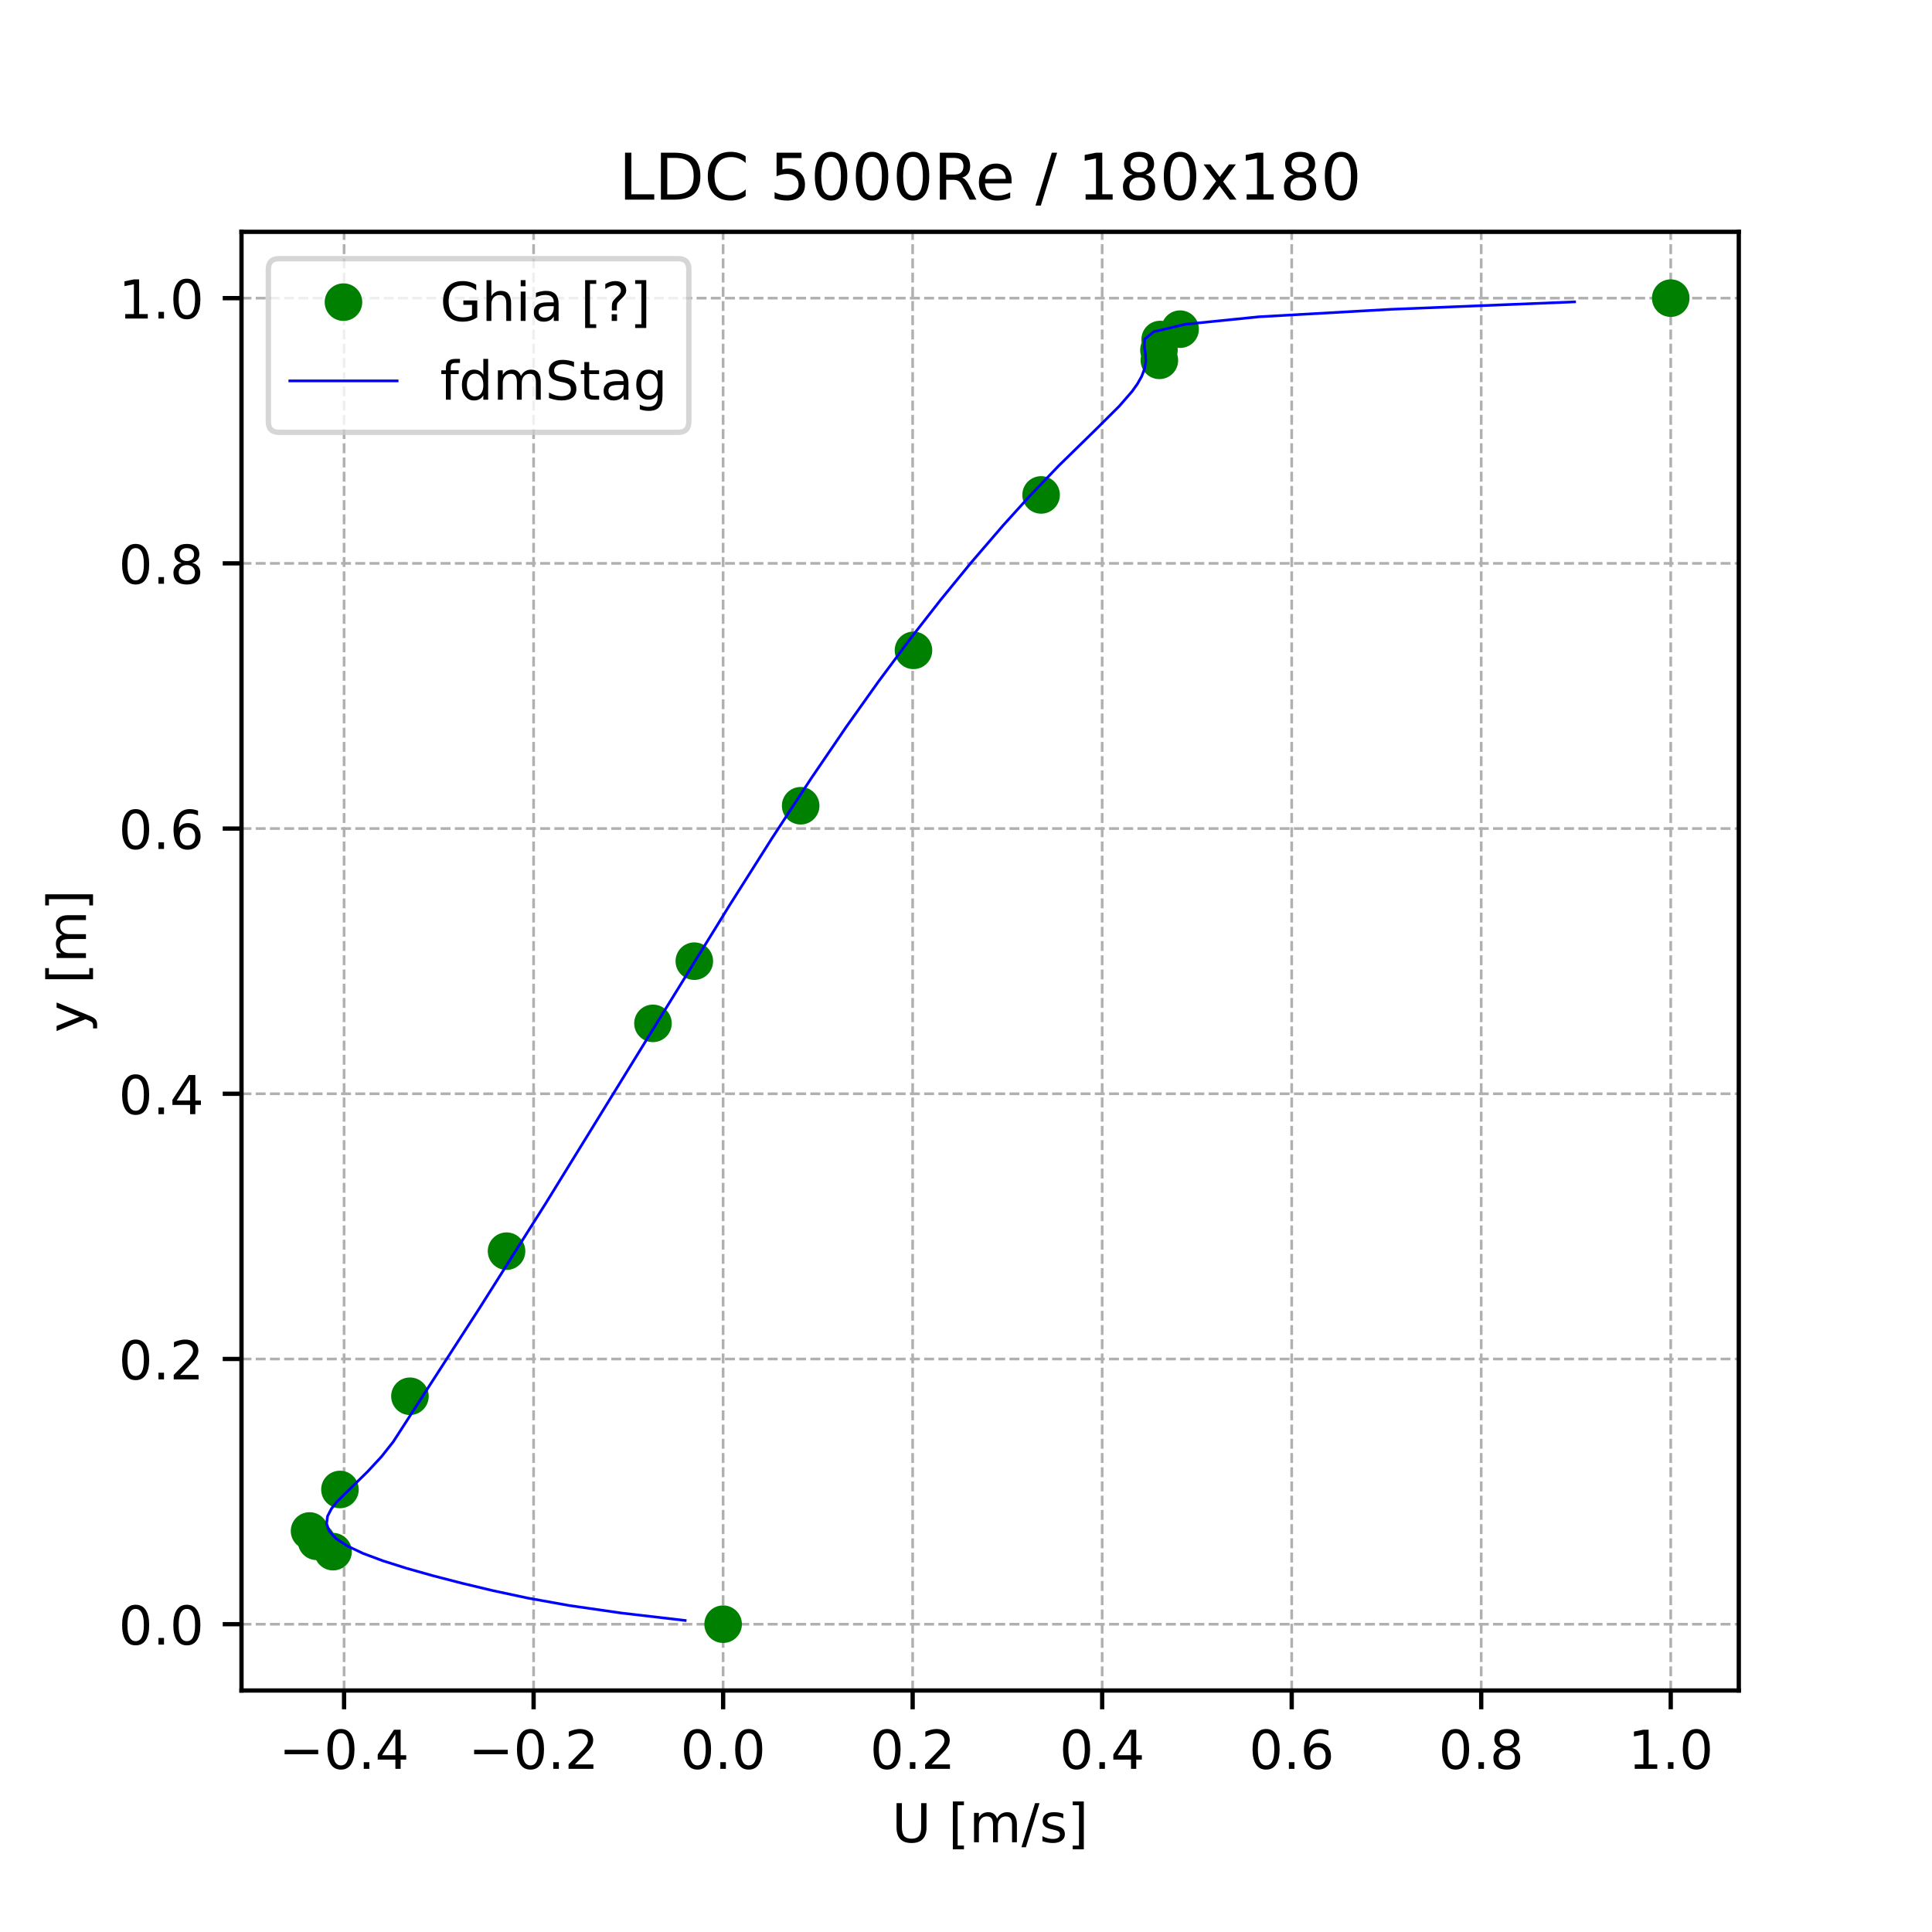
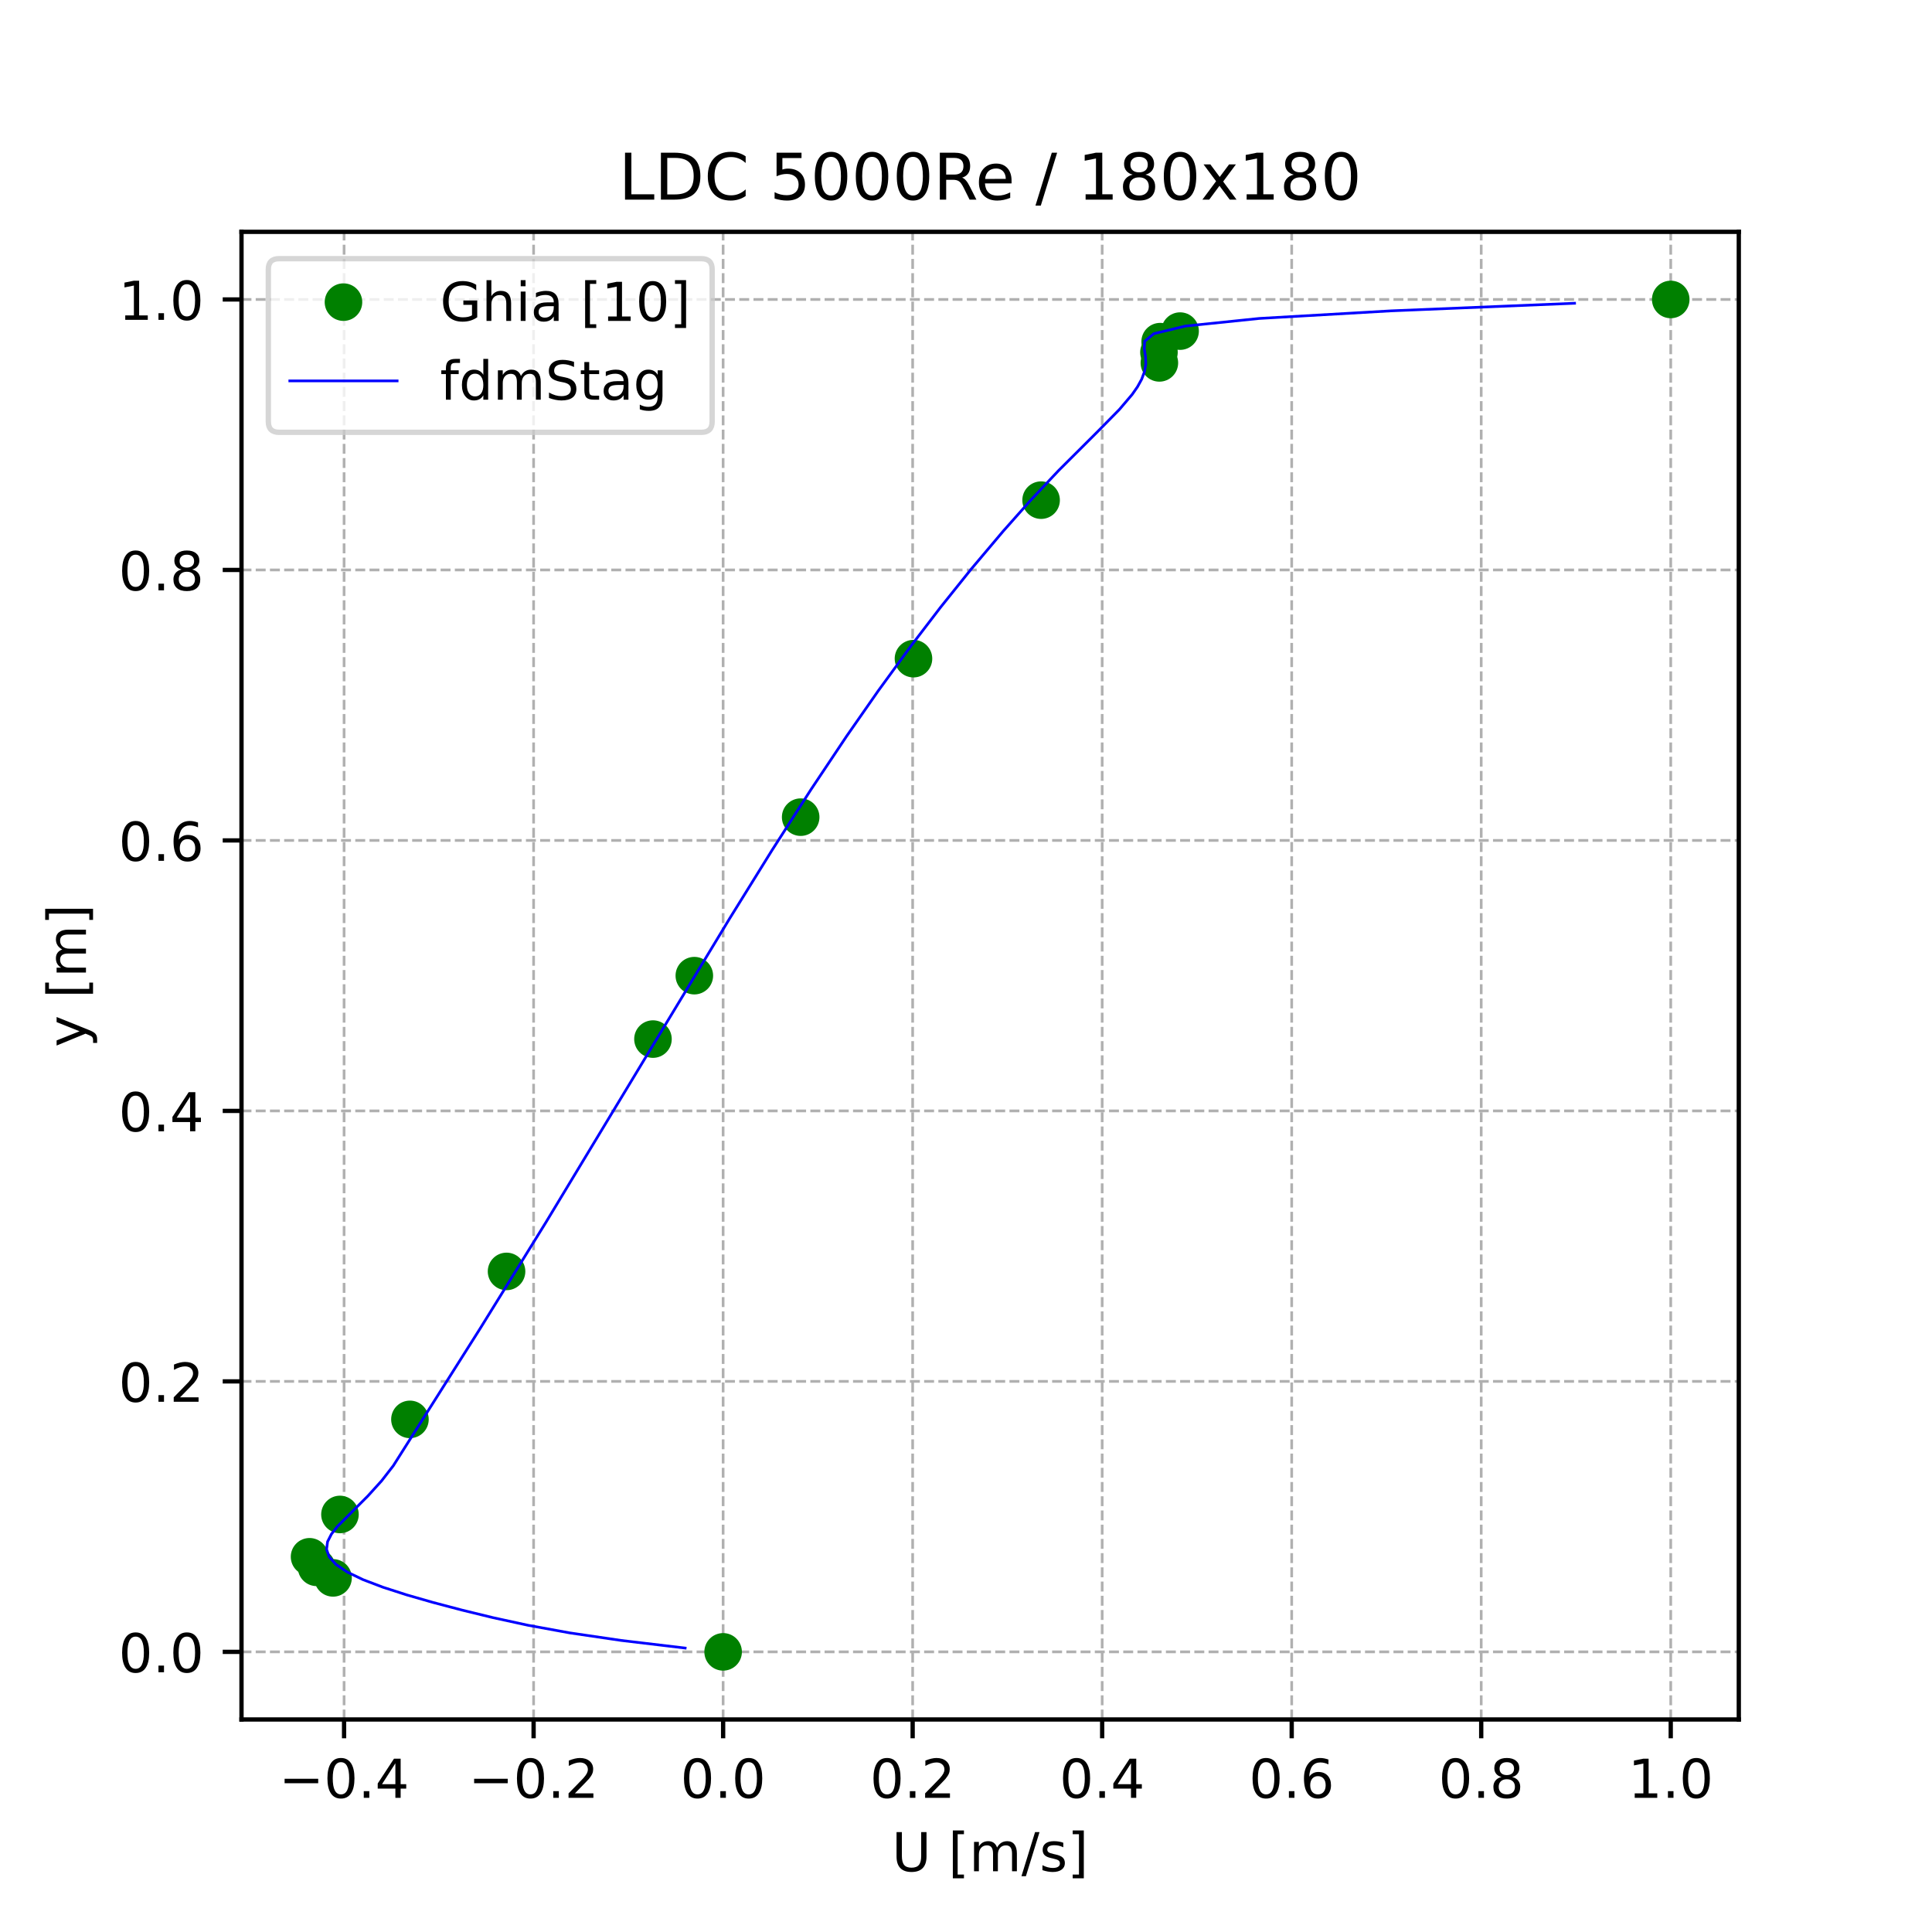
<svg xmlns="http://www.w3.org/2000/svg" xmlns:xlink="http://www.w3.org/1999/xlink" width="360pt" height="360pt" viewBox="0 0 360 360" version="1.1">
  <defs>
    <style type="text/css">*{stroke-linejoin: round; stroke-linecap: butt}</style>
  </defs>
  <g id="figure_1">
    <g id="patch_1">
      <path d="M 0 360  L 360 360  L 360 0  L 0 0  z " style="fill: #ffffff" />
    </g>
    <g id="axes_1">
      <g id="patch_2">
-         <path d="M 45 315  L 324 315  L 324 43.2  L 45 43.2  z " style="fill: #ffffff" />
+         <path d="M 45 320.4  L 324 320.4  L 324 43.2  L 45 43.2  z " style="fill: #ffffff" />
      </g>
      <g id="matplotlib.axis_1">
        <g id="xtick_1">
          <g id="line2d_1">
-             <path d="M 64.114 315  L 64.114 43.2  " clip-path="url(#p599237d241)" style="fill: none; stroke-dasharray: 1.85,0.8; stroke-dashoffset: 0; stroke: #b0b0b0; stroke-width: 0.5" />
+             <path d="M 64.114 320.4  L 64.114 43.2  " clip-path="url(#pfc77fb926f)" style="fill: none; stroke-dasharray: 1.85,0.8; stroke-dashoffset: 0; stroke: #b0b0b0; stroke-width: 0.5" />
          </g>
          <g id="line2d_2">
            <defs>
-               <path id="ma8bd969360" d="M 0 0  L 0 3.5  " style="stroke: #000000; stroke-width: 0.8" />
-             </defs>
-             <g>
-               <use xlink:href="#ma8bd969360" x="64.114" y="315" style="stroke: #000000; stroke-width: 0.8" />
+               <path id="m14a018e85d" d="M 0 0  L 0 3.5  " style="stroke: #000000; stroke-width: 0.8" />
+             </defs>
+             <g>
+               <use xlink:href="#m14a018e85d" x="64.114" y="320.4" style="stroke: #000000; stroke-width: 0.8" />
            </g>
          </g>
          <g id="text_1">
-             <g transform="translate(51.97301 329.5984) scale(0.1 -0.1)">
+             <g transform="translate(51.97301 334.9984) scale(0.1 -0.1)">
              <defs>
                <path id="DejaVuSans-2212" d="M 678 2272  L 4684 2272  L 4684 1741  L 678 1741  L 678 2272  z " transform="scale(0.015625)" />
                <path id="DejaVuSans-30" d="M 2034 4250  Q 1547 4250 1301 3770  Q 1056 3291 1056 2328  Q 1056 1369 1301 889  Q 1547 409 2034 409  Q 2525 409 2770 889  Q 3016 1369 3016 2328  Q 3016 3291 2770 3770  Q 2525 4250 2034 4250  z M 2034 4750  Q 2819 4750 3233 4129  Q 3647 3509 3647 2328  Q 3647 1150 3233 529  Q 2819 -91 2034 -91  Q 1250 -91 836 529  Q 422 1150 422 2328  Q 422 3509 836 4129  Q 1250 4750 2034 4750  z " transform="scale(0.015625)" />
                <path id="DejaVuSans-2e" d="M 684 794  L 1344 794  L 1344 0  L 684 0  L 684 794  z " transform="scale(0.015625)" />
                <path id="DejaVuSans-34" d="M 2419 4116  L 825 1625  L 2419 1625  L 2419 4116  z M 2253 4666  L 3047 4666  L 3047 1625  L 3713 1625  L 3713 1100  L 3047 1100  L 3047 0  L 2419 0  L 2419 1100  L 313 1100  L 313 1709  L 2253 4666  z " transform="scale(0.015625)" />
              </defs>
              <use xlink:href="#DejaVuSans-2212" />
              <use xlink:href="#DejaVuSans-30" x="83.789" />
              <use xlink:href="#DejaVuSans-2e" x="147.412" />
              <use xlink:href="#DejaVuSans-34" x="179.199" />
            </g>
          </g>
        </g>
        <g id="xtick_2">
          <g id="line2d_3">
-             <path d="M 99.429 315  L 99.429 43.2  " clip-path="url(#p599237d241)" style="fill: none; stroke-dasharray: 1.85,0.8; stroke-dashoffset: 0; stroke: #b0b0b0; stroke-width: 0.5" />
+             <path d="M 99.429 320.4  L 99.429 43.2  " clip-path="url(#pfc77fb926f)" style="fill: none; stroke-dasharray: 1.85,0.8; stroke-dashoffset: 0; stroke: #b0b0b0; stroke-width: 0.5" />
          </g>
          <g id="line2d_4">
            <g>
-               <use xlink:href="#ma8bd969360" x="99.429" y="315" style="stroke: #000000; stroke-width: 0.8" />
+               <use xlink:href="#m14a018e85d" x="99.429" y="320.4" style="stroke: #000000; stroke-width: 0.8" />
            </g>
          </g>
          <g id="text_2">
-             <g transform="translate(87.28783 329.5984) scale(0.1 -0.1)">
+             <g transform="translate(87.28783 334.9984) scale(0.1 -0.1)">
              <defs>
                <path id="DejaVuSans-32" d="M 1228 531  L 3431 531  L 3431 0  L 469 0  L 469 531  Q 828 903 1448 1529  Q 2069 2156 2228 2338  Q 2531 2678 2651 2914  Q 2772 3150 2772 3378  Q 2772 3750 2511 3984  Q 2250 4219 1831 4219  Q 1534 4219 1204 4116  Q 875 4013 500 3803  L 500 4441  Q 881 4594 1212 4672  Q 1544 4750 1819 4750  Q 2544 4750 2975 4387  Q 3406 4025 3406 3419  Q 3406 3131 3298 2873  Q 3191 2616 2906 2266  Q 2828 2175 2409 1742  Q 1991 1309 1228 531  z " transform="scale(0.015625)" />
              </defs>
              <use xlink:href="#DejaVuSans-2212" />
              <use xlink:href="#DejaVuSans-30" x="83.789" />
              <use xlink:href="#DejaVuSans-2e" x="147.412" />
              <use xlink:href="#DejaVuSans-32" x="179.199" />
            </g>
          </g>
        </g>
        <g id="xtick_3">
          <g id="line2d_5">
-             <path d="M 134.744 315  L 134.744 43.2  " clip-path="url(#p599237d241)" style="fill: none; stroke-dasharray: 1.85,0.8; stroke-dashoffset: 0; stroke: #b0b0b0; stroke-width: 0.5" />
+             <path d="M 134.744 320.4  L 134.744 43.2  " clip-path="url(#pfc77fb926f)" style="fill: none; stroke-dasharray: 1.85,0.8; stroke-dashoffset: 0; stroke: #b0b0b0; stroke-width: 0.5" />
          </g>
          <g id="line2d_6">
            <g>
-               <use xlink:href="#ma8bd969360" x="134.744" y="315" style="stroke: #000000; stroke-width: 0.8" />
+               <use xlink:href="#m14a018e85d" x="134.744" y="320.4" style="stroke: #000000; stroke-width: 0.8" />
            </g>
          </g>
          <g id="text_3">
-             <g transform="translate(126.7925 329.5984) scale(0.1 -0.1)">
+             <g transform="translate(126.7925 334.9984) scale(0.1 -0.1)">
              <use xlink:href="#DejaVuSans-30" />
              <use xlink:href="#DejaVuSans-2e" x="63.623" />
              <use xlink:href="#DejaVuSans-30" x="95.41" />
            </g>
          </g>
        </g>
        <g id="xtick_4">
          <g id="line2d_7">
-             <path d="M 170.059 315  L 170.059 43.2  " clip-path="url(#p599237d241)" style="fill: none; stroke-dasharray: 1.85,0.8; stroke-dashoffset: 0; stroke: #b0b0b0; stroke-width: 0.5" />
+             <path d="M 170.059 320.4  L 170.059 43.2  " clip-path="url(#pfc77fb926f)" style="fill: none; stroke-dasharray: 1.85,0.8; stroke-dashoffset: 0; stroke: #b0b0b0; stroke-width: 0.5" />
          </g>
          <g id="line2d_8">
            <g>
-               <use xlink:href="#ma8bd969360" x="170.059" y="315" style="stroke: #000000; stroke-width: 0.8" />
+               <use xlink:href="#m14a018e85d" x="170.059" y="320.4" style="stroke: #000000; stroke-width: 0.8" />
            </g>
          </g>
          <g id="text_4">
-             <g transform="translate(162.1073 329.5984) scale(0.1 -0.1)">
+             <g transform="translate(162.1073 334.9984) scale(0.1 -0.1)">
              <use xlink:href="#DejaVuSans-30" />
              <use xlink:href="#DejaVuSans-2e" x="63.623" />
              <use xlink:href="#DejaVuSans-32" x="95.41" />
            </g>
          </g>
        </g>
        <g id="xtick_5">
          <g id="line2d_9">
-             <path d="M 205.374 315  L 205.374 43.2  " clip-path="url(#p599237d241)" style="fill: none; stroke-dasharray: 1.85,0.8; stroke-dashoffset: 0; stroke: #b0b0b0; stroke-width: 0.5" />
+             <path d="M 205.374 320.4  L 205.374 43.2  " clip-path="url(#pfc77fb926f)" style="fill: none; stroke-dasharray: 1.85,0.8; stroke-dashoffset: 0; stroke: #b0b0b0; stroke-width: 0.5" />
          </g>
          <g id="line2d_10">
            <g>
-               <use xlink:href="#ma8bd969360" x="205.374" y="315" style="stroke: #000000; stroke-width: 0.8" />
+               <use xlink:href="#m14a018e85d" x="205.374" y="320.4" style="stroke: #000000; stroke-width: 0.8" />
            </g>
          </g>
          <g id="text_5">
-             <g transform="translate(197.4221 329.5984) scale(0.1 -0.1)">
+             <g transform="translate(197.4221 334.9984) scale(0.1 -0.1)">
              <use xlink:href="#DejaVuSans-30" />
              <use xlink:href="#DejaVuSans-2e" x="63.623" />
              <use xlink:href="#DejaVuSans-34" x="95.41" />
            </g>
          </g>
        </g>
        <g id="xtick_6">
          <g id="line2d_11">
-             <path d="M 240.689 315  L 240.689 43.2  " clip-path="url(#p599237d241)" style="fill: none; stroke-dasharray: 1.85,0.8; stroke-dashoffset: 0; stroke: #b0b0b0; stroke-width: 0.5" />
+             <path d="M 240.689 320.4  L 240.689 43.2  " clip-path="url(#pfc77fb926f)" style="fill: none; stroke-dasharray: 1.85,0.8; stroke-dashoffset: 0; stroke: #b0b0b0; stroke-width: 0.5" />
          </g>
          <g id="line2d_12">
            <g>
-               <use xlink:href="#ma8bd969360" x="240.689" y="315" style="stroke: #000000; stroke-width: 0.8" />
+               <use xlink:href="#m14a018e85d" x="240.689" y="320.4" style="stroke: #000000; stroke-width: 0.8" />
            </g>
          </g>
          <g id="text_6">
-             <g transform="translate(232.737 329.5984) scale(0.1 -0.1)">
+             <g transform="translate(232.737 334.9984) scale(0.1 -0.1)">
              <defs>
                <path id="DejaVuSans-36" d="M 2113 2584  Q 1688 2584 1439 2293  Q 1191 2003 1191 1497  Q 1191 994 1439 701  Q 1688 409 2113 409  Q 2538 409 2786 701  Q 3034 994 3034 1497  Q 3034 2003 2786 2293  Q 2538 2584 2113 2584  z M 3366 4563  L 3366 3988  Q 3128 4100 2886 4159  Q 2644 4219 2406 4219  Q 1781 4219 1451 3797  Q 1122 3375 1075 2522  Q 1259 2794 1537 2939  Q 1816 3084 2150 3084  Q 2853 3084 3261 2657  Q 3669 2231 3669 1497  Q 3669 778 3244 343  Q 2819 -91 2113 -91  Q 1303 -91 875 529  Q 447 1150 447 2328  Q 447 3434 972 4092  Q 1497 4750 2381 4750  Q 2619 4750 2861 4703  Q 3103 4656 3366 4563  z " transform="scale(0.015625)" />
              </defs>
              <use xlink:href="#DejaVuSans-30" />
              <use xlink:href="#DejaVuSans-2e" x="63.623" />
              <use xlink:href="#DejaVuSans-36" x="95.41" />
            </g>
          </g>
        </g>
        <g id="xtick_7">
          <g id="line2d_13">
-             <path d="M 276.003 315  L 276.003 43.2  " clip-path="url(#p599237d241)" style="fill: none; stroke-dasharray: 1.85,0.8; stroke-dashoffset: 0; stroke: #b0b0b0; stroke-width: 0.5" />
+             <path d="M 276.003 320.4  L 276.003 43.2  " clip-path="url(#pfc77fb926f)" style="fill: none; stroke-dasharray: 1.85,0.8; stroke-dashoffset: 0; stroke: #b0b0b0; stroke-width: 0.5" />
          </g>
          <g id="line2d_14">
            <g>
-               <use xlink:href="#ma8bd969360" x="276.003" y="315" style="stroke: #000000; stroke-width: 0.8" />
+               <use xlink:href="#m14a018e85d" x="276.003" y="320.4" style="stroke: #000000; stroke-width: 0.8" />
            </g>
          </g>
          <g id="text_7">
-             <g transform="translate(268.0518 329.5984) scale(0.1 -0.1)">
+             <g transform="translate(268.0518 334.9984) scale(0.1 -0.1)">
              <defs>
                <path id="DejaVuSans-38" d="M 2034 2216  Q 1584 2216 1326 1975  Q 1069 1734 1069 1313  Q 1069 891 1326 650  Q 1584 409 2034 409  Q 2484 409 2743 651  Q 3003 894 3003 1313  Q 3003 1734 2745 1975  Q 2488 2216 2034 2216  z M 1403 2484  Q 997 2584 770 2862  Q 544 3141 544 3541  Q 544 4100 942 4425  Q 1341 4750 2034 4750  Q 2731 4750 3128 4425  Q 3525 4100 3525 3541  Q 3525 3141 3298 2862  Q 3072 2584 2669 2484  Q 3125 2378 3379 2068  Q 3634 1759 3634 1313  Q 3634 634 3220 271  Q 2806 -91 2034 -91  Q 1263 -91 848 271  Q 434 634 434 1313  Q 434 1759 690 2068  Q 947 2378 1403 2484  z M 1172 3481  Q 1172 3119 1398 2916  Q 1625 2713 2034 2713  Q 2441 2713 2670 2916  Q 2900 3119 2900 3481  Q 2900 3844 2670 4047  Q 2441 4250 2034 4250  Q 1625 4250 1398 4047  Q 1172 3844 1172 3481  z " transform="scale(0.015625)" />
              </defs>
              <use xlink:href="#DejaVuSans-30" />
              <use xlink:href="#DejaVuSans-2e" x="63.623" />
              <use xlink:href="#DejaVuSans-38" x="95.41" />
            </g>
          </g>
        </g>
        <g id="xtick_8">
          <g id="line2d_15">
-             <path d="M 311.318 315  L 311.318 43.2  " clip-path="url(#p599237d241)" style="fill: none; stroke-dasharray: 1.85,0.8; stroke-dashoffset: 0; stroke: #b0b0b0; stroke-width: 0.5" />
+             <path d="M 311.318 320.4  L 311.318 43.2  " clip-path="url(#pfc77fb926f)" style="fill: none; stroke-dasharray: 1.85,0.8; stroke-dashoffset: 0; stroke: #b0b0b0; stroke-width: 0.5" />
          </g>
          <g id="line2d_16">
            <g>
-               <use xlink:href="#ma8bd969360" x="311.318" y="315" style="stroke: #000000; stroke-width: 0.8" />
+               <use xlink:href="#m14a018e85d" x="311.318" y="320.4" style="stroke: #000000; stroke-width: 0.8" />
            </g>
          </g>
          <g id="text_8">
-             <g transform="translate(303.3666 329.5984) scale(0.1 -0.1)">
+             <g transform="translate(303.3666 334.9984) scale(0.1 -0.1)">
              <defs>
                <path id="DejaVuSans-31" d="M 794 531  L 1825 531  L 1825 4091  L 703 3866  L 703 4441  L 1819 4666  L 2450 4666  L 2450 531  L 3481 531  L 3481 0  L 794 0  L 794 531  z " transform="scale(0.015625)" />
              </defs>
              <use xlink:href="#DejaVuSans-31" />
              <use xlink:href="#DejaVuSans-2e" x="63.623" />
              <use xlink:href="#DejaVuSans-30" x="95.41" />
            </g>
          </g>
        </g>
        <g id="text_9">
-           <g transform="translate(166.1906 343.2766) scale(0.1 -0.1)">
+           <g transform="translate(166.1906 348.6766) scale(0.1 -0.1)">
            <defs>
              <path id="DejaVuSans-55" d="M 556 4666  L 1191 4666  L 1191 1831  Q 1191 1081 1462 751  Q 1734 422 2344 422  Q 2950 422 3222 751  Q 3494 1081 3494 1831  L 3494 4666  L 4128 4666  L 4128 1753  Q 4128 841 3676 375  Q 3225 -91 2344 -91  Q 1459 -91 1007 375  Q 556 841 556 1753  L 556 4666  z " transform="scale(0.015625)" />
              <path id="DejaVuSans-20" transform="scale(0.015625)" />
              <path id="DejaVuSans-5b" d="M 550 4863  L 1875 4863  L 1875 4416  L 1125 4416  L 1125 -397  L 1875 -397  L 1875 -844  L 550 -844  L 550 4863  z " transform="scale(0.015625)" />
              <path id="DejaVuSans-6d" d="M 3328 2828  Q 3544 3216 3844 3400  Q 4144 3584 4550 3584  Q 5097 3584 5394 3201  Q 5691 2819 5691 2113  L 5691 0  L 5113 0  L 5113 2094  Q 5113 2597 4934 2840  Q 4756 3084 4391 3084  Q 3944 3084 3684 2787  Q 3425 2491 3425 1978  L 3425 0  L 2847 0  L 2847 2094  Q 2847 2600 2669 2842  Q 2491 3084 2119 3084  Q 1678 3084 1418 2786  Q 1159 2488 1159 1978  L 1159 0  L 581 0  L 581 3500  L 1159 3500  L 1159 2956  Q 1356 3278 1631 3431  Q 1906 3584 2284 3584  Q 2666 3584 2933 3390  Q 3200 3197 3328 2828  z " transform="scale(0.015625)" />
              <path id="DejaVuSans-2f" d="M 1625 4666  L 2156 4666  L 531 -594  L 0 -594  L 1625 4666  z " transform="scale(0.015625)" />
              <path id="DejaVuSans-73" d="M 2834 3397  L 2834 2853  Q 2591 2978 2328 3040  Q 2066 3103 1784 3103  Q 1356 3103 1142 2972  Q 928 2841 928 2578  Q 928 2378 1081 2264  Q 1234 2150 1697 2047  L 1894 2003  Q 2506 1872 2764 1633  Q 3022 1394 3022 966  Q 3022 478 2636 193  Q 2250 -91 1575 -91  Q 1294 -91 989 -36  Q 684 19 347 128  L 347 722  Q 666 556 975 473  Q 1284 391 1588 391  Q 1994 391 2212 530  Q 2431 669 2431 922  Q 2431 1156 2273 1281  Q 2116 1406 1581 1522  L 1381 1569  Q 847 1681 609 1914  Q 372 2147 372 2553  Q 372 3047 722 3315  Q 1072 3584 1716 3584  Q 2034 3584 2315 3537  Q 2597 3491 2834 3397  z " transform="scale(0.015625)" />
              <path id="DejaVuSans-5d" d="M 1947 4863  L 1947 -844  L 622 -844  L 622 -397  L 1369 -397  L 1369 4416  L 622 4416  L 622 4863  L 1947 4863  z " transform="scale(0.015625)" />
            </defs>
            <use xlink:href="#DejaVuSans-55" />
            <use xlink:href="#DejaVuSans-20" x="73.193" />
            <use xlink:href="#DejaVuSans-5b" x="104.98" />
            <use xlink:href="#DejaVuSans-6d" x="143.994" />
            <use xlink:href="#DejaVuSans-2f" x="241.406" />
            <use xlink:href="#DejaVuSans-73" x="275.098" />
            <use xlink:href="#DejaVuSans-5d" x="327.197" />
          </g>
        </g>
      </g>
      <g id="matplotlib.axis_2">
        <g id="ytick_1">
          <g id="line2d_17">
-             <path d="M 45 302.645  L 324 302.645  " clip-path="url(#p599237d241)" style="fill: none; stroke-dasharray: 1.85,0.8; stroke-dashoffset: 0; stroke: #b0b0b0; stroke-width: 0.5" />
+             <path d="M 45 307.8  L 324 307.8  " clip-path="url(#pfc77fb926f)" style="fill: none; stroke-dasharray: 1.85,0.8; stroke-dashoffset: 0; stroke: #b0b0b0; stroke-width: 0.5" />
          </g>
          <g id="line2d_18">
            <defs>
-               <path id="md2a8372b65" d="M 0 0  L -3.5 0  " style="stroke: #000000; stroke-width: 0.8" />
-             </defs>
-             <g>
-               <use xlink:href="#md2a8372b65" x="45" y="302.645" style="stroke: #000000; stroke-width: 0.8" />
+               <path id="m4b3bf0d1a1" d="M 0 0  L -3.5 0  " style="stroke: #000000; stroke-width: 0.8" />
+             </defs>
+             <g>
+               <use xlink:href="#m4b3bf0d1a1" x="45" y="307.8" style="stroke: #000000; stroke-width: 0.8" />
            </g>
          </g>
          <g id="text_10">
-             <g transform="translate(22.09688 306.4447) scale(0.1 -0.1)">
+             <g transform="translate(22.09688 311.5992) scale(0.1 -0.1)">
              <use xlink:href="#DejaVuSans-30" />
              <use xlink:href="#DejaVuSans-2e" x="63.623" />
              <use xlink:href="#DejaVuSans-30" x="95.41" />
            </g>
          </g>
        </g>
        <g id="ytick_2">
          <g id="line2d_19">
-             <path d="M 45 253.227  L 324 253.227  " clip-path="url(#p599237d241)" style="fill: none; stroke-dasharray: 1.85,0.8; stroke-dashoffset: 0; stroke: #b0b0b0; stroke-width: 0.5" />
+             <path d="M 45 257.4  L 324 257.4  " clip-path="url(#pfc77fb926f)" style="fill: none; stroke-dasharray: 1.85,0.8; stroke-dashoffset: 0; stroke: #b0b0b0; stroke-width: 0.5" />
          </g>
          <g id="line2d_20">
            <g>
-               <use xlink:href="#md2a8372b65" x="45" y="253.227" style="stroke: #000000; stroke-width: 0.8" />
+               <use xlink:href="#m4b3bf0d1a1" x="45" y="257.4" style="stroke: #000000; stroke-width: 0.8" />
            </g>
          </g>
          <g id="text_11">
-             <g transform="translate(22.09688 257.0265) scale(0.1 -0.1)">
+             <g transform="translate(22.09688 261.1992) scale(0.1 -0.1)">
              <use xlink:href="#DejaVuSans-30" />
              <use xlink:href="#DejaVuSans-2e" x="63.623" />
              <use xlink:href="#DejaVuSans-32" x="95.41" />
            </g>
          </g>
        </g>
        <g id="ytick_3">
          <g id="line2d_21">
-             <path d="M 45 203.809  L 324 203.809  " clip-path="url(#p599237d241)" style="fill: none; stroke-dasharray: 1.85,0.8; stroke-dashoffset: 0; stroke: #b0b0b0; stroke-width: 0.5" />
+             <path d="M 45 207  L 324 207  " clip-path="url(#pfc77fb926f)" style="fill: none; stroke-dasharray: 1.85,0.8; stroke-dashoffset: 0; stroke: #b0b0b0; stroke-width: 0.5" />
          </g>
          <g id="line2d_22">
            <g>
-               <use xlink:href="#md2a8372b65" x="45" y="203.809" style="stroke: #000000; stroke-width: 0.8" />
+               <use xlink:href="#m4b3bf0d1a1" x="45" y="207" style="stroke: #000000; stroke-width: 0.8" />
            </g>
          </g>
          <g id="text_12">
-             <g transform="translate(22.09688 207.6083) scale(0.1 -0.1)">
+             <g transform="translate(22.09688 210.7992) scale(0.1 -0.1)">
              <use xlink:href="#DejaVuSans-30" />
              <use xlink:href="#DejaVuSans-2e" x="63.623" />
              <use xlink:href="#DejaVuSans-34" x="95.41" />
            </g>
          </g>
        </g>
        <g id="ytick_4">
          <g id="line2d_23">
-             <path d="M 45 154.391  L 324 154.391  " clip-path="url(#p599237d241)" style="fill: none; stroke-dasharray: 1.85,0.8; stroke-dashoffset: 0; stroke: #b0b0b0; stroke-width: 0.5" />
+             <path d="M 45 156.6  L 324 156.6  " clip-path="url(#pfc77fb926f)" style="fill: none; stroke-dasharray: 1.85,0.8; stroke-dashoffset: 0; stroke: #b0b0b0; stroke-width: 0.5" />
          </g>
          <g id="line2d_24">
            <g>
-               <use xlink:href="#md2a8372b65" x="45" y="154.391" style="stroke: #000000; stroke-width: 0.8" />
+               <use xlink:href="#m4b3bf0d1a1" x="45" y="156.6" style="stroke: #000000; stroke-width: 0.8" />
            </g>
          </g>
          <g id="text_13">
-             <g transform="translate(22.09688 158.1901) scale(0.1 -0.1)">
+             <g transform="translate(22.09688 160.3992) scale(0.1 -0.1)">
              <use xlink:href="#DejaVuSans-30" />
              <use xlink:href="#DejaVuSans-2e" x="63.623" />
              <use xlink:href="#DejaVuSans-36" x="95.41" />
            </g>
          </g>
        </g>
        <g id="ytick_5">
          <g id="line2d_25">
-             <path d="M 45 104.973  L 324 104.973  " clip-path="url(#p599237d241)" style="fill: none; stroke-dasharray: 1.85,0.8; stroke-dashoffset: 0; stroke: #b0b0b0; stroke-width: 0.5" />
+             <path d="M 45 106.2  L 324 106.2  " clip-path="url(#pfc77fb926f)" style="fill: none; stroke-dasharray: 1.85,0.8; stroke-dashoffset: 0; stroke: #b0b0b0; stroke-width: 0.5" />
          </g>
          <g id="line2d_26">
            <g>
-               <use xlink:href="#md2a8372b65" x="45" y="104.973" style="stroke: #000000; stroke-width: 0.8" />
+               <use xlink:href="#m4b3bf0d1a1" x="45" y="106.2" style="stroke: #000000; stroke-width: 0.8" />
            </g>
          </g>
          <g id="text_14">
-             <g transform="translate(22.09688 108.7719) scale(0.1 -0.1)">
+             <g transform="translate(22.09688 109.9992) scale(0.1 -0.1)">
              <use xlink:href="#DejaVuSans-30" />
              <use xlink:href="#DejaVuSans-2e" x="63.623" />
              <use xlink:href="#DejaVuSans-38" x="95.41" />
            </g>
          </g>
        </g>
        <g id="ytick_6">
          <g id="line2d_27">
-             <path d="M 45 55.555  L 324 55.555  " clip-path="url(#p599237d241)" style="fill: none; stroke-dasharray: 1.85,0.8; stroke-dashoffset: 0; stroke: #b0b0b0; stroke-width: 0.5" />
+             <path d="M 45 55.8  L 324 55.8  " clip-path="url(#pfc77fb926f)" style="fill: none; stroke-dasharray: 1.85,0.8; stroke-dashoffset: 0; stroke: #b0b0b0; stroke-width: 0.5" />
          </g>
          <g id="line2d_28">
            <g>
-               <use xlink:href="#md2a8372b65" x="45" y="55.555" style="stroke: #000000; stroke-width: 0.8" />
+               <use xlink:href="#m4b3bf0d1a1" x="45" y="55.8" style="stroke: #000000; stroke-width: 0.8" />
            </g>
          </g>
          <g id="text_15">
-             <g transform="translate(22.09688 59.35376) scale(0.1 -0.1)">
+             <g transform="translate(22.09688 59.59922) scale(0.1 -0.1)">
              <use xlink:href="#DejaVuSans-31" />
              <use xlink:href="#DejaVuSans-2e" x="63.623" />
              <use xlink:href="#DejaVuSans-30" x="95.41" />
            </g>
          </g>
        </g>
        <g id="text_16">
-           <g transform="translate(16.01719 192.4203) rotate(-90) scale(0.1 -0.1)">
+           <g transform="translate(16.01719 195.1203) rotate(-90) scale(0.1 -0.1)">
            <defs>
              <path id="DejaVuSans-79" d="M 2059 -325  Q 1816 -950 1584 -1140  Q 1353 -1331 966 -1331  L 506 -1331  L 506 -850  L 844 -850  Q 1081 -850 1212 -737  Q 1344 -625 1503 -206  L 1606 56  L 191 3500  L 800 3500  L 1894 763  L 2988 3500  L 3597 3500  L 2059 -325  z " transform="scale(0.015625)" />
            </defs>
            <use xlink:href="#DejaVuSans-79" />
            <use xlink:href="#DejaVuSans-20" x="59.18" />
            <use xlink:href="#DejaVuSans-5b" x="90.967" />
            <use xlink:href="#DejaVuSans-6d" x="129.98" />
            <use xlink:href="#DejaVuSans-5d" x="227.393" />
          </g>
        </g>
      </g>
      <g id="line2d_29">
        <defs>
-           <path id="m4a8efd35ac" d="M 0 3  C 0.796 3 1.559 2.684 2.121 2.121  C 2.684 1.559 3 0.796 3 0  C 3 -0.796 2.684 -1.559 2.121 -2.121  C 1.559 -2.684 0.796 -3 0 -3  C -0.796 -3 -1.559 -2.684 -2.121 -2.121  C -2.684 -1.559 -3 -0.796 -3 0  C -3 0.796 -2.684 1.559 -2.121 2.121  C -1.559 2.684 -0.796 3 0 3  z " style="stroke: #008000" />
+           <path id="mef542c68bd" d="M 0 3  C 0.796 3 1.559 2.684 2.121 2.121  C 2.684 1.559 3 0.796 3 0  C 3 -0.796 2.684 -1.559 2.121 -2.121  C 1.559 -2.684 0.796 -3 0 -3  C -0.796 -3 -1.559 -2.684 -2.121 -2.121  C -2.684 -1.559 -3 -0.796 -3 0  C -3 0.796 -2.684 1.559 -2.121 2.121  C -1.559 2.684 -0.796 3 0 3  z " style="stroke: #008000" />
        </defs>
-         <g clip-path="url(#p599237d241)">
-           <use xlink:href="#m4a8efd35ac" x="311.318" y="55.555" style="fill: #008000; stroke: #008000" />
-           <use xlink:href="#m4a8efd35ac" x="219.893" y="61.336" style="fill: #008000; stroke: #008000" />
-           <use xlink:href="#m4a8efd35ac" x="216.18" y="63.264" style="fill: #008000; stroke: #008000" />
-           <use xlink:href="#m4a8efd35ac" x="215.954" y="65.216" style="fill: #008000; stroke: #008000" />
-           <use xlink:href="#m4a8efd35ac" x="216.032" y="67.143" style="fill: #008000; stroke: #008000" />
-           <use xlink:href="#m4a8efd35ac" x="193.995" y="92.223" style="fill: #008000; stroke: #008000" />
-           <use xlink:href="#m4a8efd35ac" x="170.213" y="121.182" style="fill: #008000; stroke: #008000" />
-           <use xlink:href="#m4a8efd35ac" x="149.193" y="150.141" style="fill: #008000; stroke: #008000" />
-           <use xlink:href="#m4a8efd35ac" x="129.378" y="179.1" style="fill: #008000; stroke: #008000" />
-           <use xlink:href="#m4a8efd35ac" x="121.671" y="190.689" style="fill: #008000; stroke: #008000" />
-           <use xlink:href="#m4a8efd35ac" x="94.388" y="233.139" style="fill: #008000; stroke: #008000" />
-           <use xlink:href="#m4a8efd35ac" x="76.386" y="260.171" style="fill: #008000; stroke: #008000" />
-           <use xlink:href="#m4a8efd35ac" x="63.346" y="277.541" style="fill: #008000; stroke: #008000" />
-           <use xlink:href="#m4a8efd35ac" x="57.682" y="285.275" style="fill: #008000; stroke: #008000" />
-           <use xlink:href="#m4a8efd35ac" x="58.992" y="287.202" style="fill: #008000; stroke: #008000" />
-           <use xlink:href="#m4a8efd35ac" x="62.057" y="289.13" style="fill: #008000; stroke: #008000" />
-           <use xlink:href="#m4a8efd35ac" x="134.744" y="302.645" style="fill: #008000; stroke: #008000" />
+         <g clip-path="url(#pfc77fb926f)">
+           <use xlink:href="#mef542c68bd" x="311.318" y="55.8" style="fill: #008000; stroke: #008000" />
+           <use xlink:href="#mef542c68bd" x="219.893" y="61.697" style="fill: #008000; stroke: #008000" />
+           <use xlink:href="#mef542c68bd" x="216.18" y="63.662" style="fill: #008000; stroke: #008000" />
+           <use xlink:href="#mef542c68bd" x="215.954" y="65.653" style="fill: #008000; stroke: #008000" />
+           <use xlink:href="#mef542c68bd" x="216.032" y="67.619" style="fill: #008000; stroke: #008000" />
+           <use xlink:href="#mef542c68bd" x="193.995" y="93.197" style="fill: #008000; stroke: #008000" />
+           <use xlink:href="#mef542c68bd" x="170.213" y="122.731" style="fill: #008000; stroke: #008000" />
+           <use xlink:href="#mef542c68bd" x="149.193" y="152.266" style="fill: #008000; stroke: #008000" />
+           <use xlink:href="#mef542c68bd" x="129.378" y="181.8" style="fill: #008000; stroke: #008000" />
+           <use xlink:href="#mef542c68bd" x="121.671" y="193.619" style="fill: #008000; stroke: #008000" />
+           <use xlink:href="#mef542c68bd" x="94.388" y="236.912" style="fill: #008000; stroke: #008000" />
+           <use xlink:href="#mef542c68bd" x="76.386" y="264.481" style="fill: #008000; stroke: #008000" />
+           <use xlink:href="#mef542c68bd" x="63.346" y="282.197" style="fill: #008000; stroke: #008000" />
+           <use xlink:href="#mef542c68bd" x="57.682" y="290.084" style="fill: #008000; stroke: #008000" />
+           <use xlink:href="#mef542c68bd" x="58.992" y="292.05" style="fill: #008000; stroke: #008000" />
+           <use xlink:href="#mef542c68bd" x="62.057" y="294.016" style="fill: #008000; stroke: #008000" />
+           <use xlink:href="#mef542c68bd" x="134.744" y="307.8" style="fill: #008000; stroke: #008000" />
        </g>
      </g>
      <g id="line2d_30">
-         <path d="M 293.399 56.249  L 259.161 57.637  L 234.631 59.025  L 220.908 60.413  L 215.01 61.801  L 213.301 63.189  L 213.215 64.578  L 213.445 65.966  L 213.502 67.354  L 213.263 68.742  L 212.733 70.13  L 211.952 71.518  L 210.967 72.906  L 208.557 75.683  L 204.374 79.847  L 197.276 86.788  L 191.954 92.341  L 186.927 97.893  L 180.955 104.834  L 175.276 111.775  L 169.858 118.715  L 163.658 127.044  L 157.737 135.373  L 151.117 145.09  L 143.848 156.196  L 135.939 168.689  L 123.942 188.123  L 101.696 224.215  L 89.418 243.649  L 73.289 268.636  L 71.092 271.412  L 68.524 274.188  L 62.859 279.741  L 61.758 281.129  L 61.037 282.517  L 60.85 283.905  L 61.336 285.294  L 62.605 286.682  L 64.713 288.07  L 67.659 289.458  L 71.383 290.846  L 75.777 292.234  L 80.709 293.622  L 86.073 295.011  L 91.88 296.399  L 98.388 297.787  L 106.136 299.175  L 115.769 300.563  L 127.672 301.951  L 127.672 301.951  " clip-path="url(#p599237d241)" style="fill: none; stroke: #0000ff; stroke-width: 0.5; stroke-linecap: square" />
+         <path d="M 293.399 56.508  L 259.161 57.924  L 234.631 59.339  L 220.908 60.755  L 215.01 62.171  L 213.301 63.587  L 213.215 65.002  L 213.445 66.418  L 213.502 67.834  L 213.263 69.249  L 212.733 70.665  L 211.952 72.081  L 210.967 73.497  L 208.557 76.328  L 204.374 80.575  L 197.276 87.654  L 191.954 93.317  L 186.927 98.98  L 180.955 106.058  L 175.276 113.137  L 169.858 120.216  L 163.658 128.71  L 157.737 137.204  L 151.117 147.115  L 143.848 158.44  L 135.939 171.182  L 123.942 191.002  L 101.696 227.811  L 89.418 247.631  L 73.289 273.115  L 71.092 275.946  L 68.524 278.778  L 62.859 284.44  L 61.758 285.856  L 61.037 287.272  L 60.85 288.688  L 61.336 290.103  L 62.605 291.519  L 64.713 292.935  L 67.659 294.351  L 71.383 295.766  L 75.777 297.182  L 80.709 298.598  L 86.073 300.013  L 91.88 301.429  L 98.388 302.845  L 106.136 304.261  L 115.769 305.676  L 127.672 307.092  L 127.672 307.092  " clip-path="url(#pfc77fb926f)" style="fill: none; stroke: #0000ff; stroke-width: 0.5; stroke-linecap: square" />
      </g>
      <g id="patch_3">
-         <path d="M 45 315  L 45 43.2  " style="fill: none; stroke: #000000; stroke-width: 0.8; stroke-linejoin: miter; stroke-linecap: square" />
+         <path d="M 45 320.4  L 45 43.2  " style="fill: none; stroke: #000000; stroke-width: 0.8; stroke-linejoin: miter; stroke-linecap: square" />
      </g>
      <g id="patch_4">
-         <path d="M 324 315  L 324 43.2  " style="fill: none; stroke: #000000; stroke-width: 0.8; stroke-linejoin: miter; stroke-linecap: square" />
+         <path d="M 324 320.4  L 324 43.2  " style="fill: none; stroke: #000000; stroke-width: 0.8; stroke-linejoin: miter; stroke-linecap: square" />
      </g>
      <g id="patch_5">
-         <path d="M 45 315  L 324 315  " style="fill: none; stroke: #000000; stroke-width: 0.8; stroke-linejoin: miter; stroke-linecap: square" />
+         <path d="M 45 320.4  L 324 320.4  " style="fill: none; stroke: #000000; stroke-width: 0.8; stroke-linejoin: miter; stroke-linecap: square" />
      </g>
      <g id="patch_6">
        <path d="M 45 43.2  L 324 43.2  " style="fill: none; stroke: #000000; stroke-width: 0.8; stroke-linejoin: miter; stroke-linecap: square" />
      </g>
      <g id="text_17">
        <g transform="translate(115.2881 37.2) scale(0.12 -0.12)">
          <defs>
            <path id="DejaVuSans-4c" d="M 628 4666  L 1259 4666  L 1259 531  L 3531 531  L 3531 0  L 628 0  L 628 4666  z " transform="scale(0.015625)" />
            <path id="DejaVuSans-44" d="M 1259 4147  L 1259 519  L 2022 519  Q 2988 519 3436 956  Q 3884 1394 3884 2338  Q 3884 3275 3436 3711  Q 2988 4147 2022 4147  L 1259 4147  z M 628 4666  L 1925 4666  Q 3281 4666 3915 4102  Q 4550 3538 4550 2338  Q 4550 1131 3912 565  Q 3275 0 1925 0  L 628 0  L 628 4666  z " transform="scale(0.015625)" />
            <path id="DejaVuSans-43" d="M 4122 4306  L 4122 3641  Q 3803 3938 3442 4084  Q 3081 4231 2675 4231  Q 1875 4231 1450 3742  Q 1025 3253 1025 2328  Q 1025 1406 1450 917  Q 1875 428 2675 428  Q 3081 428 3442 575  Q 3803 722 4122 1019  L 4122 359  Q 3791 134 3420 21  Q 3050 -91 2638 -91  Q 1578 -91 968 557  Q 359 1206 359 2328  Q 359 3453 968 4101  Q 1578 4750 2638 4750  Q 3056 4750 3426 4639  Q 3797 4528 4122 4306  z " transform="scale(0.015625)" />
            <path id="DejaVuSans-35" d="M 691 4666  L 3169 4666  L 3169 4134  L 1269 4134  L 1269 2991  Q 1406 3038 1543 3061  Q 1681 3084 1819 3084  Q 2600 3084 3056 2656  Q 3513 2228 3513 1497  Q 3513 744 3044 326  Q 2575 -91 1722 -91  Q 1428 -91 1123 -41  Q 819 9 494 109  L 494 744  Q 775 591 1075 516  Q 1375 441 1709 441  Q 2250 441 2565 725  Q 2881 1009 2881 1497  Q 2881 1984 2565 2268  Q 2250 2553 1709 2553  Q 1456 2553 1204 2497  Q 953 2441 691 2322  L 691 4666  z " transform="scale(0.015625)" />
            <path id="DejaVuSans-52" d="M 2841 2188  Q 3044 2119 3236 1894  Q 3428 1669 3622 1275  L 4263 0  L 3584 0  L 2988 1197  Q 2756 1666 2539 1819  Q 2322 1972 1947 1972  L 1259 1972  L 1259 0  L 628 0  L 628 4666  L 2053 4666  Q 2853 4666 3247 4331  Q 3641 3997 3641 3322  Q 3641 2881 3436 2590  Q 3231 2300 2841 2188  z M 1259 4147  L 1259 2491  L 2053 2491  Q 2509 2491 2742 2702  Q 2975 2913 2975 3322  Q 2975 3731 2742 3939  Q 2509 4147 2053 4147  L 1259 4147  z " transform="scale(0.015625)" />
            <path id="DejaVuSans-65" d="M 3597 1894  L 3597 1613  L 953 1613  Q 991 1019 1311 708  Q 1631 397 2203 397  Q 2534 397 2845 478  Q 3156 559 3463 722  L 3463 178  Q 3153 47 2828 -22  Q 2503 -91 2169 -91  Q 1331 -91 842 396  Q 353 884 353 1716  Q 353 2575 817 3079  Q 1281 3584 2069 3584  Q 2775 3584 3186 3129  Q 3597 2675 3597 1894  z M 3022 2063  Q 3016 2534 2758 2815  Q 2500 3097 2075 3097  Q 1594 3097 1305 2825  Q 1016 2553 972 2059  L 3022 2063  z " transform="scale(0.015625)" />
            <path id="DejaVuSans-78" d="M 3513 3500  L 2247 1797  L 3578 0  L 2900 0  L 1881 1375  L 863 0  L 184 0  L 1544 1831  L 300 3500  L 978 3500  L 1906 2253  L 2834 3500  L 3513 3500  z " transform="scale(0.015625)" />
          </defs>
          <use xlink:href="#DejaVuSans-4c" />
          <use xlink:href="#DejaVuSans-44" x="55.713" />
          <use xlink:href="#DejaVuSans-43" x="132.715" />
          <use xlink:href="#DejaVuSans-20" x="202.539" />
          <use xlink:href="#DejaVuSans-35" x="234.326" />
          <use xlink:href="#DejaVuSans-30" x="297.949" />
          <use xlink:href="#DejaVuSans-30" x="361.572" />
          <use xlink:href="#DejaVuSans-30" x="425.195" />
          <use xlink:href="#DejaVuSans-52" x="488.818" />
          <use xlink:href="#DejaVuSans-65" x="553.801" />
          <use xlink:href="#DejaVuSans-20" x="615.324" />
          <use xlink:href="#DejaVuSans-2f" x="647.111" />
          <use xlink:href="#DejaVuSans-20" x="680.803" />
          <use xlink:href="#DejaVuSans-31" x="712.59" />
          <use xlink:href="#DejaVuSans-38" x="776.213" />
          <use xlink:href="#DejaVuSans-30" x="839.836" />
          <use xlink:href="#DejaVuSans-78" x="903.459" />
          <use xlink:href="#DejaVuSans-31" x="962.639" />
          <use xlink:href="#DejaVuSans-38" x="1026.262" />
          <use xlink:href="#DejaVuSans-30" x="1089.885" />
        </g>
      </g>
      <g id="legend_1">
        <g id="patch_7">
-           <path d="M 52 80.556  L 126.355 80.556  Q 128.355 80.556 128.355 78.556  L 128.355 50.2  Q 128.355 48.2 126.355 48.2  L 52 48.2  Q 50 48.2 50 50.2  L 50 78.556  Q 50 80.556 52 80.556  z " style="fill: #ffffff; opacity: 0.8; stroke: #cccccc; stroke-linejoin: miter" />
+           <path d="M 52 80.556  L 130.698 80.556  Q 132.698 80.556 132.698 78.556  L 132.698 50.2  Q 132.698 48.2 130.698 48.2  L 52 48.2  Q 50 48.2 50 50.2  L 50 78.556  Q 50 80.556 52 80.556  z " style="fill: #ffffff; opacity: 0.8; stroke: #cccccc; stroke-linejoin: miter" />
        </g>
        <g id="line2d_31">
          <g>
-             <use xlink:href="#m4a8efd35ac" x="64" y="56.298" style="fill: #008000; stroke: #008000" />
+             <use xlink:href="#mef542c68bd" x="64" y="56.298" style="fill: #008000; stroke: #008000" />
          </g>
        </g>
        <g id="text_18">
          <g transform="translate(82 59.79844) scale(0.1 -0.1)">
            <defs>
              <path id="DejaVuSans-47" d="M 3809 666  L 3809 1919  L 2778 1919  L 2778 2438  L 4434 2438  L 4434 434  Q 4069 175 3628 42  Q 3188 -91 2688 -91  Q 1594 -91 976 548  Q 359 1188 359 2328  Q 359 3472 976 4111  Q 1594 4750 2688 4750  Q 3144 4750 3555 4637  Q 3966 4525 4313 4306  L 4313 3634  Q 3963 3931 3569 4081  Q 3175 4231 2741 4231  Q 1884 4231 1454 3753  Q 1025 3275 1025 2328  Q 1025 1384 1454 906  Q 1884 428 2741 428  Q 3075 428 3337 486  Q 3600 544 3809 666  z " transform="scale(0.015625)" />
              <path id="DejaVuSans-68" d="M 3513 2113  L 3513 0  L 2938 0  L 2938 2094  Q 2938 2591 2744 2837  Q 2550 3084 2163 3084  Q 1697 3084 1428 2787  Q 1159 2491 1159 1978  L 1159 0  L 581 0  L 581 4863  L 1159 4863  L 1159 2956  Q 1366 3272 1645 3428  Q 1925 3584 2291 3584  Q 2894 3584 3203 3211  Q 3513 2838 3513 2113  z " transform="scale(0.015625)" />
              <path id="DejaVuSans-69" d="M 603 3500  L 1178 3500  L 1178 0  L 603 0  L 603 3500  z M 603 4863  L 1178 4863  L 1178 4134  L 603 4134  L 603 4863  z " transform="scale(0.015625)" />
              <path id="DejaVuSans-61" d="M 2194 1759  Q 1497 1759 1228 1600  Q 959 1441 959 1056  Q 959 750 1161 570  Q 1363 391 1709 391  Q 2188 391 2477 730  Q 2766 1069 2766 1631  L 2766 1759  L 2194 1759  z M 3341 1997  L 3341 0  L 2766 0  L 2766 531  Q 2569 213 2275 61  Q 1981 -91 1556 -91  Q 1019 -91 701 211  Q 384 513 384 1019  Q 384 1609 779 1909  Q 1175 2209 1959 2209  L 2766 2209  L 2766 2266  Q 2766 2663 2505 2880  Q 2244 3097 1772 3097  Q 1472 3097 1187 3025  Q 903 2953 641 2809  L 641 3341  Q 956 3463 1253 3523  Q 1550 3584 1831 3584  Q 2591 3584 2966 3190  Q 3341 2797 3341 1997  z " transform="scale(0.015625)" />
-               <path id="DejaVuSans-3f" d="M 1222 794  L 1856 794  L 1856 0  L 1222 0  L 1222 794  z M 1838 1253  L 1241 1253  L 1241 1734  Q 1241 2050 1328 2253  Q 1416 2456 1697 2725  L 1978 3003  Q 2156 3169 2236 3316  Q 2316 3463 2316 3616  Q 2316 3894 2111 4066  Q 1906 4238 1569 4238  Q 1322 4238 1042 4128  Q 763 4019 459 3809  L 459 4397  Q 753 4575 1054 4662  Q 1356 4750 1678 4750  Q 2253 4750 2601 4447  Q 2950 4144 2950 3647  Q 2950 3409 2837 3195  Q 2725 2981 2444 2713  L 2169 2444  Q 2022 2297 1961 2214  Q 1900 2131 1875 2053  Q 1856 1988 1847 1894  Q 1838 1800 1838 1638  L 1838 1253  z " transform="scale(0.015625)" />
            </defs>
            <use xlink:href="#DejaVuSans-47" />
            <use xlink:href="#DejaVuSans-68" x="77.49" />
            <use xlink:href="#DejaVuSans-69" x="140.869" />
            <use xlink:href="#DejaVuSans-61" x="168.652" />
            <use xlink:href="#DejaVuSans-20" x="229.932" />
            <use xlink:href="#DejaVuSans-5b" x="261.719" />
-             <use xlink:href="#DejaVuSans-3f" x="300.732" />
-             <use xlink:href="#DejaVuSans-5d" x="353.809" />
+             <use xlink:href="#DejaVuSans-31" x="300.732" />
+             <use xlink:href="#DejaVuSans-30" x="364.355" />
+             <use xlink:href="#DejaVuSans-5d" x="427.979" />
          </g>
        </g>
        <g id="line2d_32">
          <path d="M 54 70.977  L 64 70.977  L 74 70.977  " style="fill: none; stroke: #0000ff; stroke-width: 0.5; stroke-linecap: square" />
        </g>
        <g id="text_19">
          <g transform="translate(82 74.47656) scale(0.1 -0.1)">
            <defs>
              <path id="DejaVuSans-66" d="M 2375 4863  L 2375 4384  L 1825 4384  Q 1516 4384 1395 4259  Q 1275 4134 1275 3809  L 1275 3500  L 2222 3500  L 2222 3053  L 1275 3053  L 1275 0  L 697 0  L 697 3053  L 147 3053  L 147 3500  L 697 3500  L 697 3744  Q 697 4328 969 4595  Q 1241 4863 1831 4863  L 2375 4863  z " transform="scale(0.015625)" />
              <path id="DejaVuSans-64" d="M 2906 2969  L 2906 4863  L 3481 4863  L 3481 0  L 2906 0  L 2906 525  Q 2725 213 2448 61  Q 2172 -91 1784 -91  Q 1150 -91 751 415  Q 353 922 353 1747  Q 353 2572 751 3078  Q 1150 3584 1784 3584  Q 2172 3584 2448 3432  Q 2725 3281 2906 2969  z M 947 1747  Q 947 1113 1208 752  Q 1469 391 1925 391  Q 2381 391 2643 752  Q 2906 1113 2906 1747  Q 2906 2381 2643 2742  Q 2381 3103 1925 3103  Q 1469 3103 1208 2742  Q 947 2381 947 1747  z " transform="scale(0.015625)" />
              <path id="DejaVuSans-53" d="M 3425 4513  L 3425 3897  Q 3066 4069 2747 4153  Q 2428 4238 2131 4238  Q 1616 4238 1336 4038  Q 1056 3838 1056 3469  Q 1056 3159 1242 3001  Q 1428 2844 1947 2747  L 2328 2669  Q 3034 2534 3370 2195  Q 3706 1856 3706 1288  Q 3706 609 3251 259  Q 2797 -91 1919 -91  Q 1588 -91 1214 -16  Q 841 59 441 206  L 441 856  Q 825 641 1194 531  Q 1563 422 1919 422  Q 2459 422 2753 634  Q 3047 847 3047 1241  Q 3047 1584 2836 1778  Q 2625 1972 2144 2069  L 1759 2144  Q 1053 2284 737 2584  Q 422 2884 422 3419  Q 422 4038 858 4394  Q 1294 4750 2059 4750  Q 2388 4750 2728 4690  Q 3069 4631 3425 4513  z " transform="scale(0.015625)" />
              <path id="DejaVuSans-74" d="M 1172 4494  L 1172 3500  L 2356 3500  L 2356 3053  L 1172 3053  L 1172 1153  Q 1172 725 1289 603  Q 1406 481 1766 481  L 2356 481  L 2356 0  L 1766 0  Q 1100 0 847 248  Q 594 497 594 1153  L 594 3053  L 172 3053  L 172 3500  L 594 3500  L 594 4494  L 1172 4494  z " transform="scale(0.015625)" />
              <path id="DejaVuSans-67" d="M 2906 1791  Q 2906 2416 2648 2759  Q 2391 3103 1925 3103  Q 1463 3103 1205 2759  Q 947 2416 947 1791  Q 947 1169 1205 825  Q 1463 481 1925 481  Q 2391 481 2648 825  Q 2906 1169 2906 1791  z M 3481 434  Q 3481 -459 3084 -895  Q 2688 -1331 1869 -1331  Q 1566 -1331 1297 -1286  Q 1028 -1241 775 -1147  L 775 -588  Q 1028 -725 1275 -790  Q 1522 -856 1778 -856  Q 2344 -856 2625 -561  Q 2906 -266 2906 331  L 2906 616  Q 2728 306 2450 153  Q 2172 0 1784 0  Q 1141 0 747 490  Q 353 981 353 1791  Q 353 2603 747 3093  Q 1141 3584 1784 3584  Q 2172 3584 2450 3431  Q 2728 3278 2906 2969  L 2906 3500  L 3481 3500  L 3481 434  z " transform="scale(0.015625)" />
            </defs>
            <use xlink:href="#DejaVuSans-66" />
            <use xlink:href="#DejaVuSans-64" x="35.205" />
            <use xlink:href="#DejaVuSans-6d" x="98.682" />
            <use xlink:href="#DejaVuSans-53" x="196.094" />
            <use xlink:href="#DejaVuSans-74" x="259.57" />
            <use xlink:href="#DejaVuSans-61" x="298.779" />
            <use xlink:href="#DejaVuSans-67" x="360.059" />
          </g>
        </g>
      </g>
    </g>
  </g>
  <defs>
-     <clipPath id="p599237d241">
-       <rect x="45" y="43.2" width="279" height="271.8" />
+     <clipPath id="pfc77fb926f">
+       <rect x="45" y="43.2" width="279" height="277.2" />
    </clipPath>
  </defs>
</svg>
